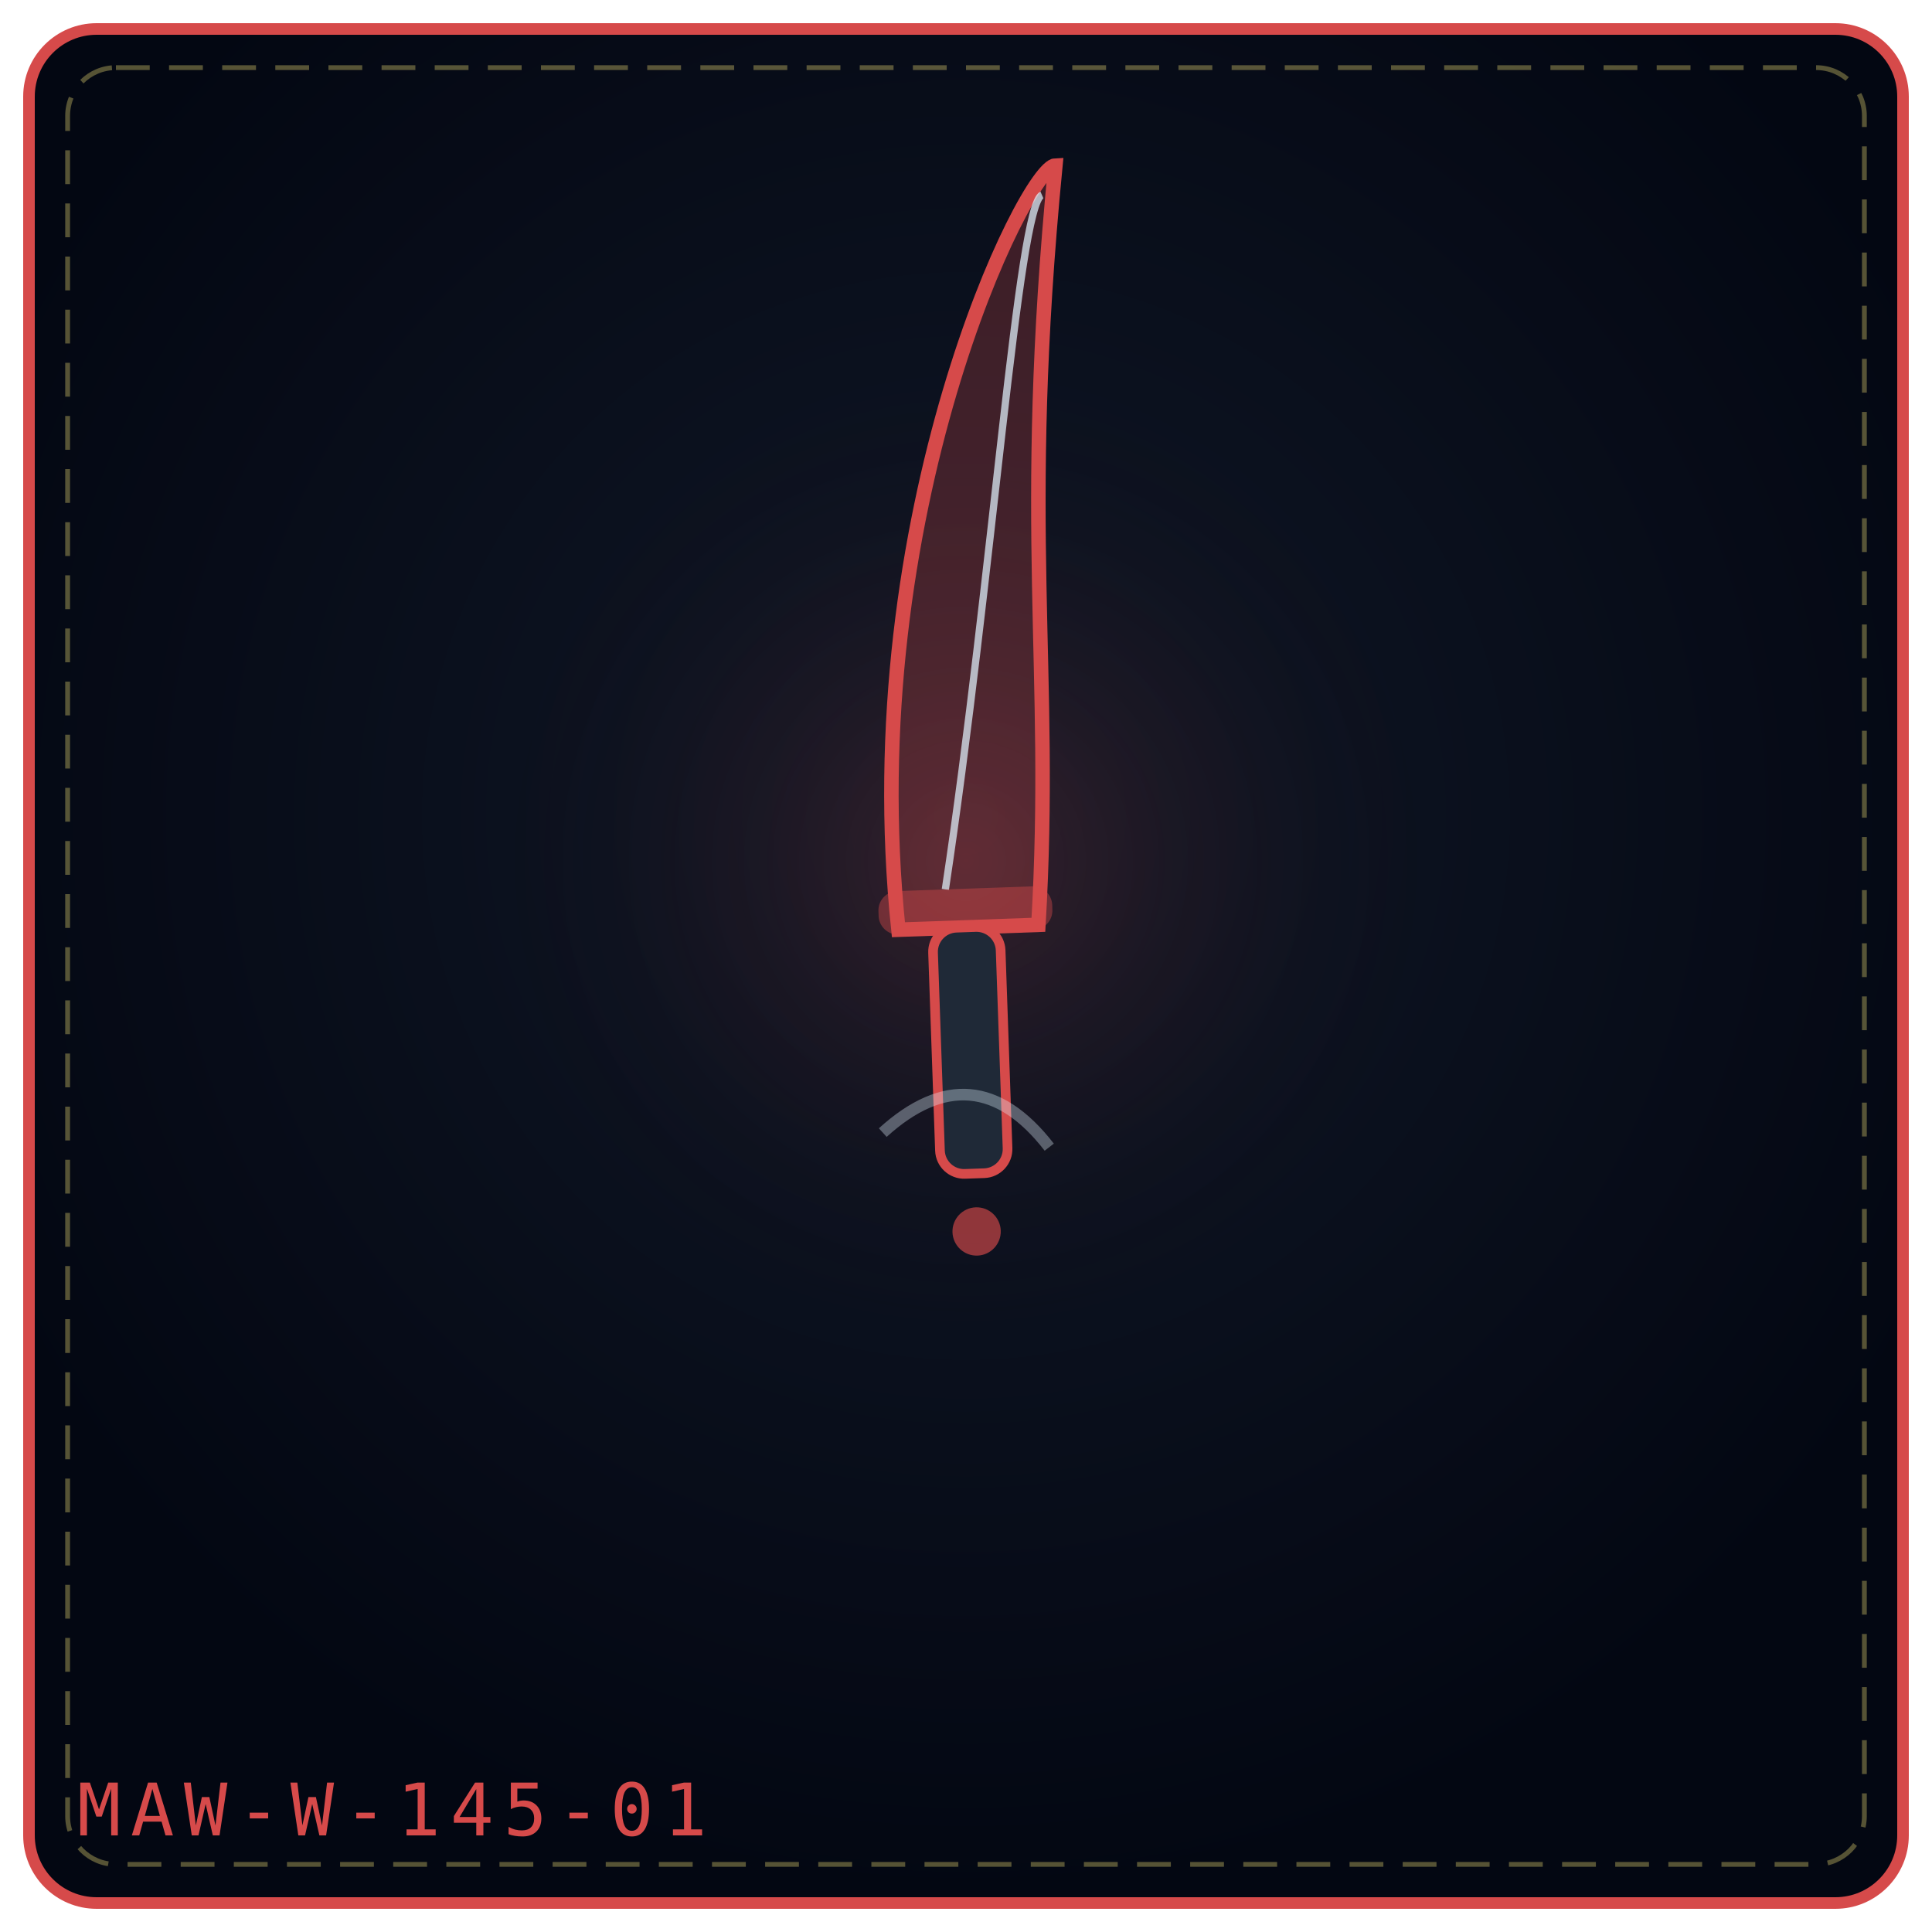
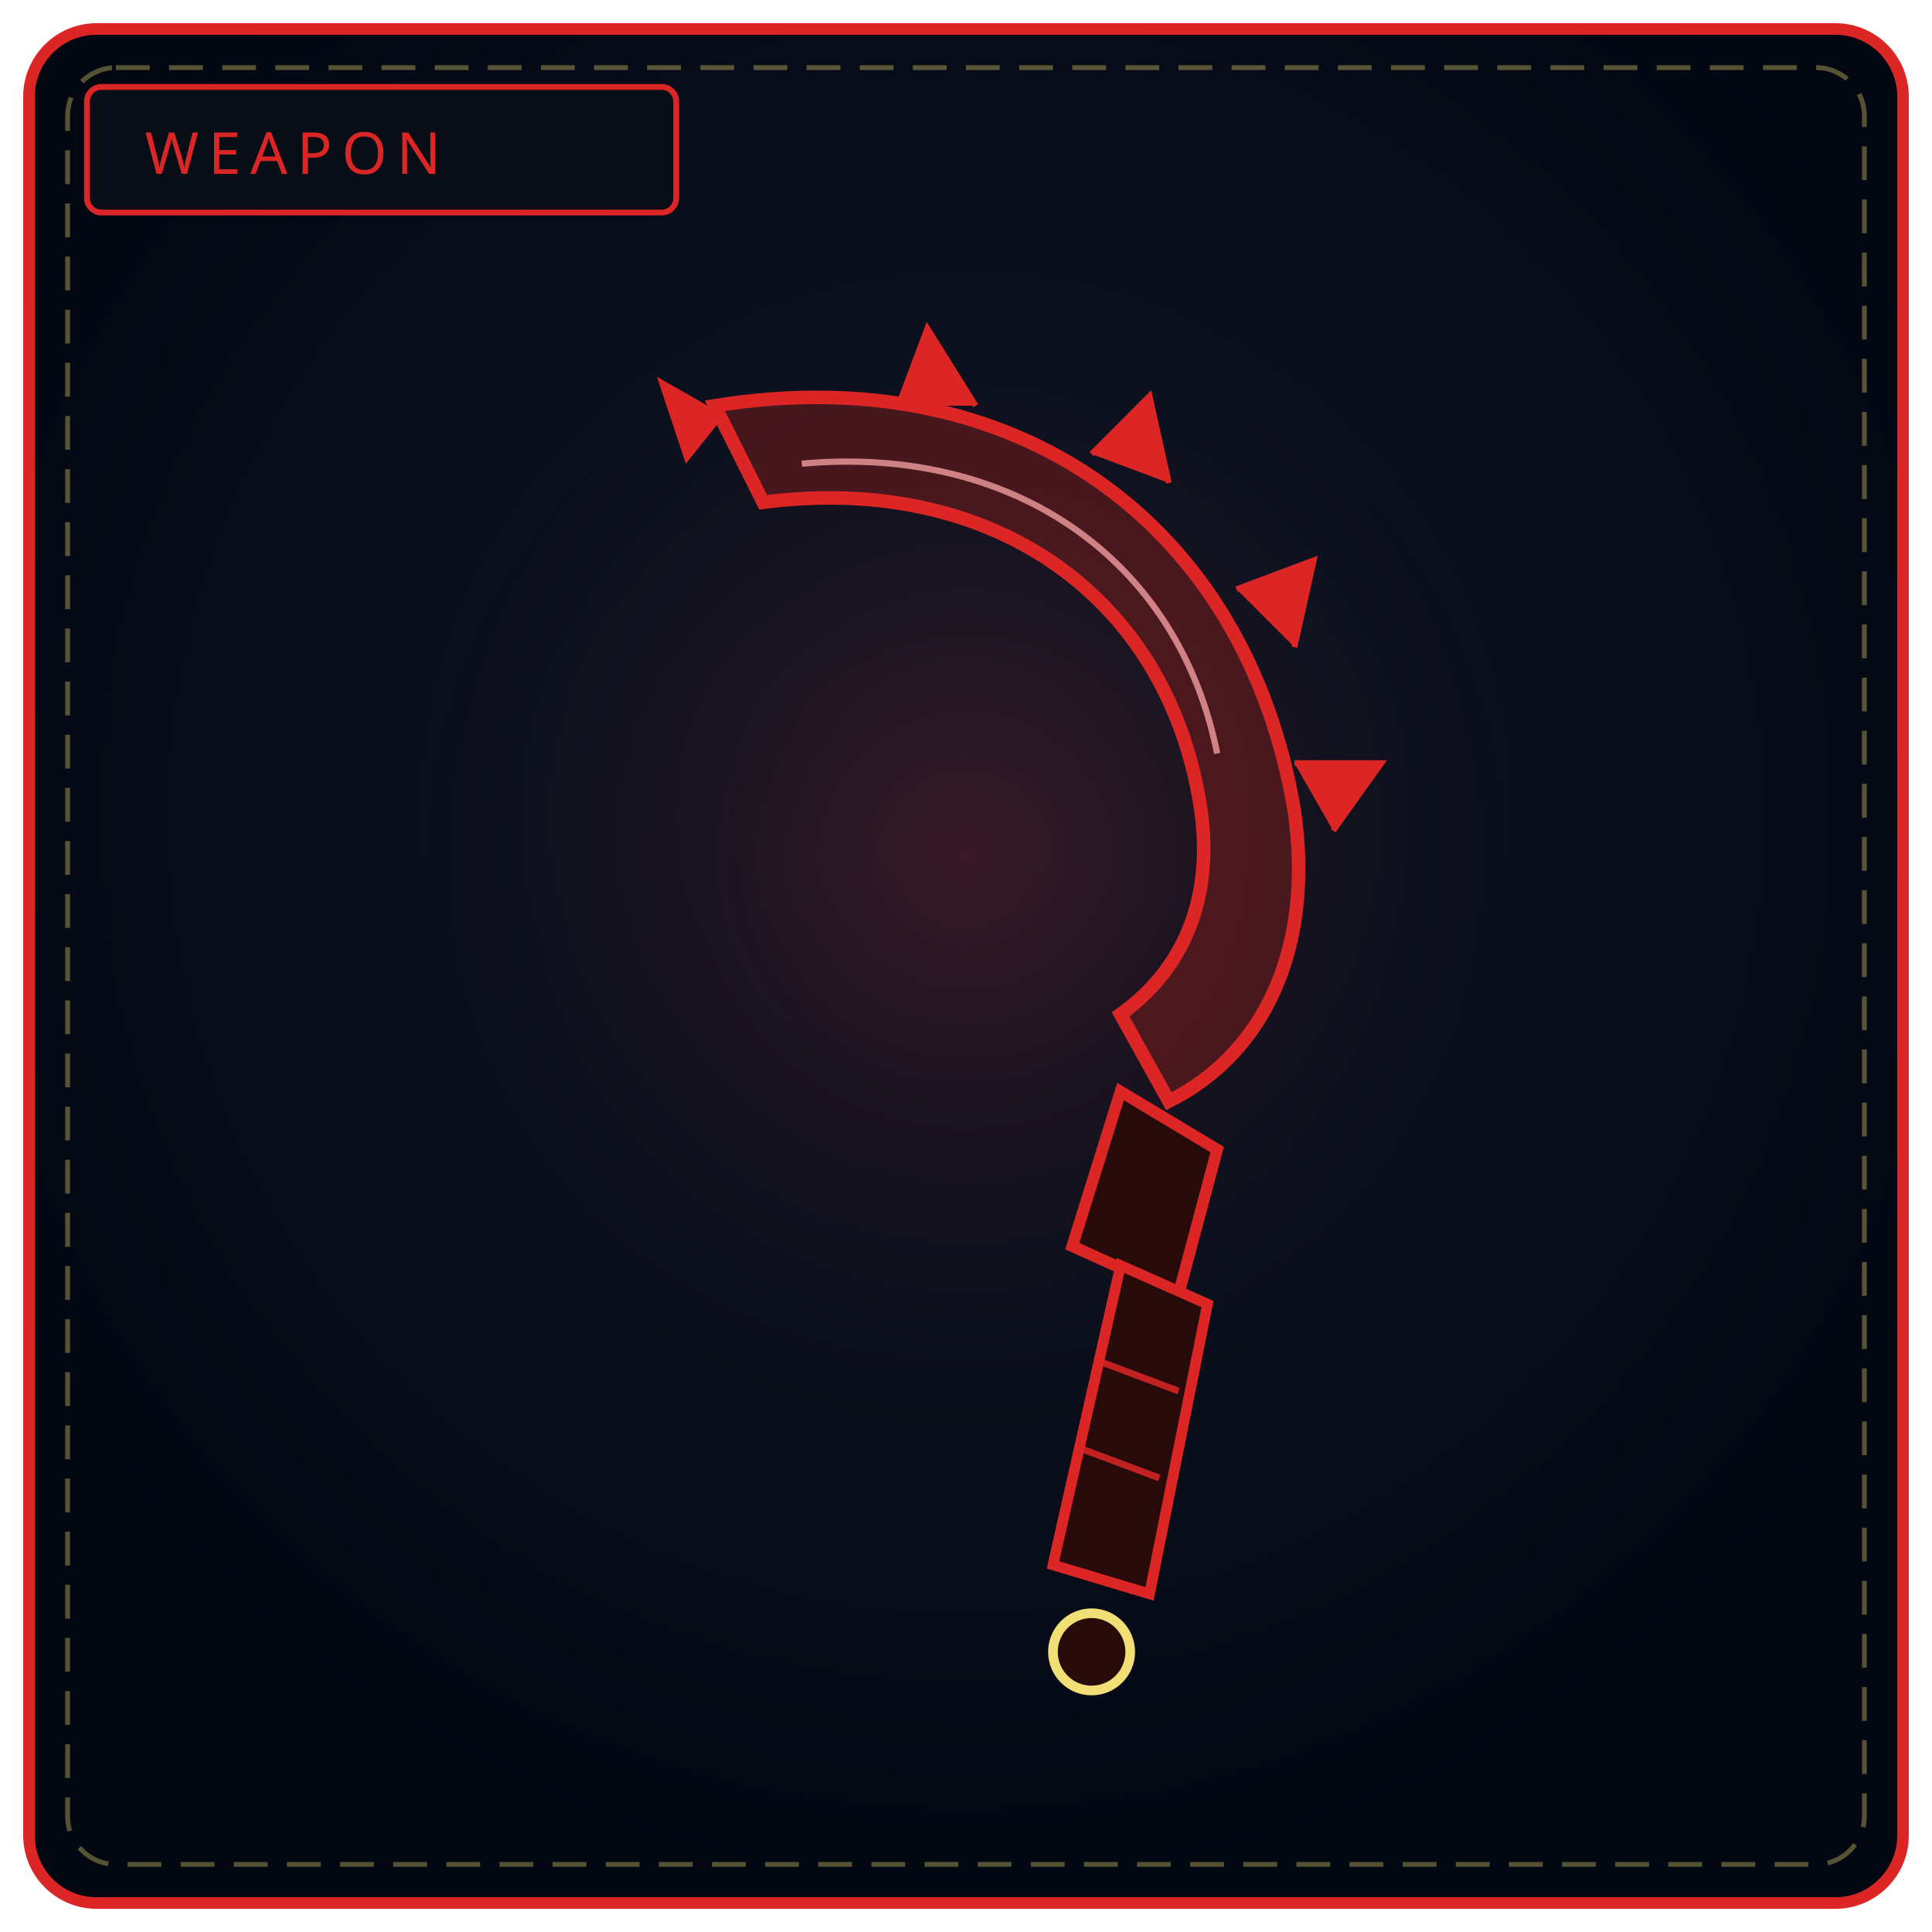
<svg xmlns="http://www.w3.org/2000/svg" viewBox="0 0 400 400" width="100%" height="100%" role="img" aria-label="THE THORN FANG">
  <defs>
-     <radialGradient id="bg9fdbaa" cx="50%" cy="42%" r="58%">
+     <radialGradient id="bw145" cx="50%" cy="42%" r="58%">
      <stop offset="0%" stop-color="#111827" />
      <stop offset="100%" stop-color="#030712" />
    </radialGradient>
-     <radialGradient id="gl9fdbaa" cx="50%" cy="46%" r="42%">
-       <stop offset="0%" stop-color="#d64a4a" stop-opacity=".2" />
+     <radialGradient id="gw145" cx="50%" cy="46%" r="50%">
+       <stop offset="0%" stop-color="#dc2626" stop-opacity=".2" />
      <stop offset="100%" stop-color="#000" stop-opacity="0" />
    </radialGradient>
  </defs>
-   <rect x="6" y="6" width="388" height="388" rx="14" fill="url(#bg9fdbaa)" stroke="#d64a4a" stroke-width="2.4" />
+   <rect x="6" y="6" width="388" height="388" rx="14" fill="url(#bw145)" stroke="#dc2626" stroke-width="2.4" />
  <rect x="14" y="14" width="372" height="372" rx="10" fill="none" stroke="#f1df76" stroke-width="1" stroke-dasharray="7 4" opacity=".35" />
-   <circle cx="200" cy="188" r="121" fill="url(#gl9fdbaa)" />
-   <g transform="rotate(-2 200.0 192.0)">
-     <path d="M186.0 192.0 C180.0 105.65, 218.0 35.0 224.0 35.0 C214.0 110.36, 220.0 138.62, 215.0 192.0 Z" fill="#d64a4a" fill-opacity=".26" stroke="#d64a4a" stroke-width="3" />
-     <path d="M196.0 184.0 C208.0 119.78, 216.0 43.0 221.0 41.0" fill="none" stroke="#e0f2fe" stroke-width="1.5" opacity=".72" />
-     <rect x="182.0" y="184.0" width="36" height="9" rx="4" fill="#d64a4a" fill-opacity=".42" />
-     <rect x="193.0" y="192.0" width="14" height="51.0" rx="5" fill="#1f2937" stroke="#d64a4a" stroke-width="2" />
-     <circle cx="200.0" cy="255.0" r="5" fill="#d64a4a" fill-opacity=".65" />
-   </g>
-   <g transform="rotate(5 200.0 236.0)" opacity=".9">
-     <path d="M182.7 236.0 Q200.0 217.3 217.3 236.0" fill="none" stroke="#e0f2fe" stroke-width="2.4" opacity=".38" />
-   </g>
-   <text x="16" y="380" font-family="monospace" font-size="15" letter-spacing="2" fill="#d64a4a">MAW-W-145-01</text>
+   <circle cx="200" cy="188" r="130" fill="url(#gw145)" />
+   <rect x="18" y="18" width="122" height="26" rx="3" fill="#090d16" stroke="#dc2626" stroke-width="1.2" />
+   <text x="30" y="36" fill="#dc2626" font-family="Impact, Arial Black, sans-serif" font-size="12" letter-spacing="2">WEAPON</text>
+   <path d="M148 84 C 210 74, 258 108, 268 168 C 272 196, 262 218, 242 228 L232 210 C 246 200, 252 184, 248 164 C 240 122, 204 98, 158 104 Z" fill="#7f1d1d" fill-opacity=".5" stroke="#dc2626" stroke-width="2.8" />
+   <path d="M166 96 C 210 92, 244 116, 252 156" fill="none" stroke="#fca5a5" stroke-width="1.3" opacity=".75" />
+   <path d="M186 84 L192 68 L202 84 M226 94 L238 82 L242 100 M256 122 L272 116 L268 134 M268 158 L286 158 L276 172" fill="#dc2626" stroke="#dc2626" stroke-width="1.2" />
+   <path d="M150 86 L136 78 L142 96 Z" fill="#dc2626" />
+   <path d="M232 226 L252 238 L244 268 L222 258 Z" fill="#290a0a" stroke="#dc2626" stroke-width="2.4" />
+   <path d="M232 262 L218 324 L238 330 L250 270 Z" fill="#290a0a" stroke="#dc2626" stroke-width="2.2" />
+   <path d="M228 282 L244 288 M224 300 L240 306" stroke="#dc2626" stroke-width="1.4" opacity=".85" />
+   <circle cx="226" cy="342" r="8" fill="#290a0a" stroke="#f1df76" stroke-width="2" />
</svg>
